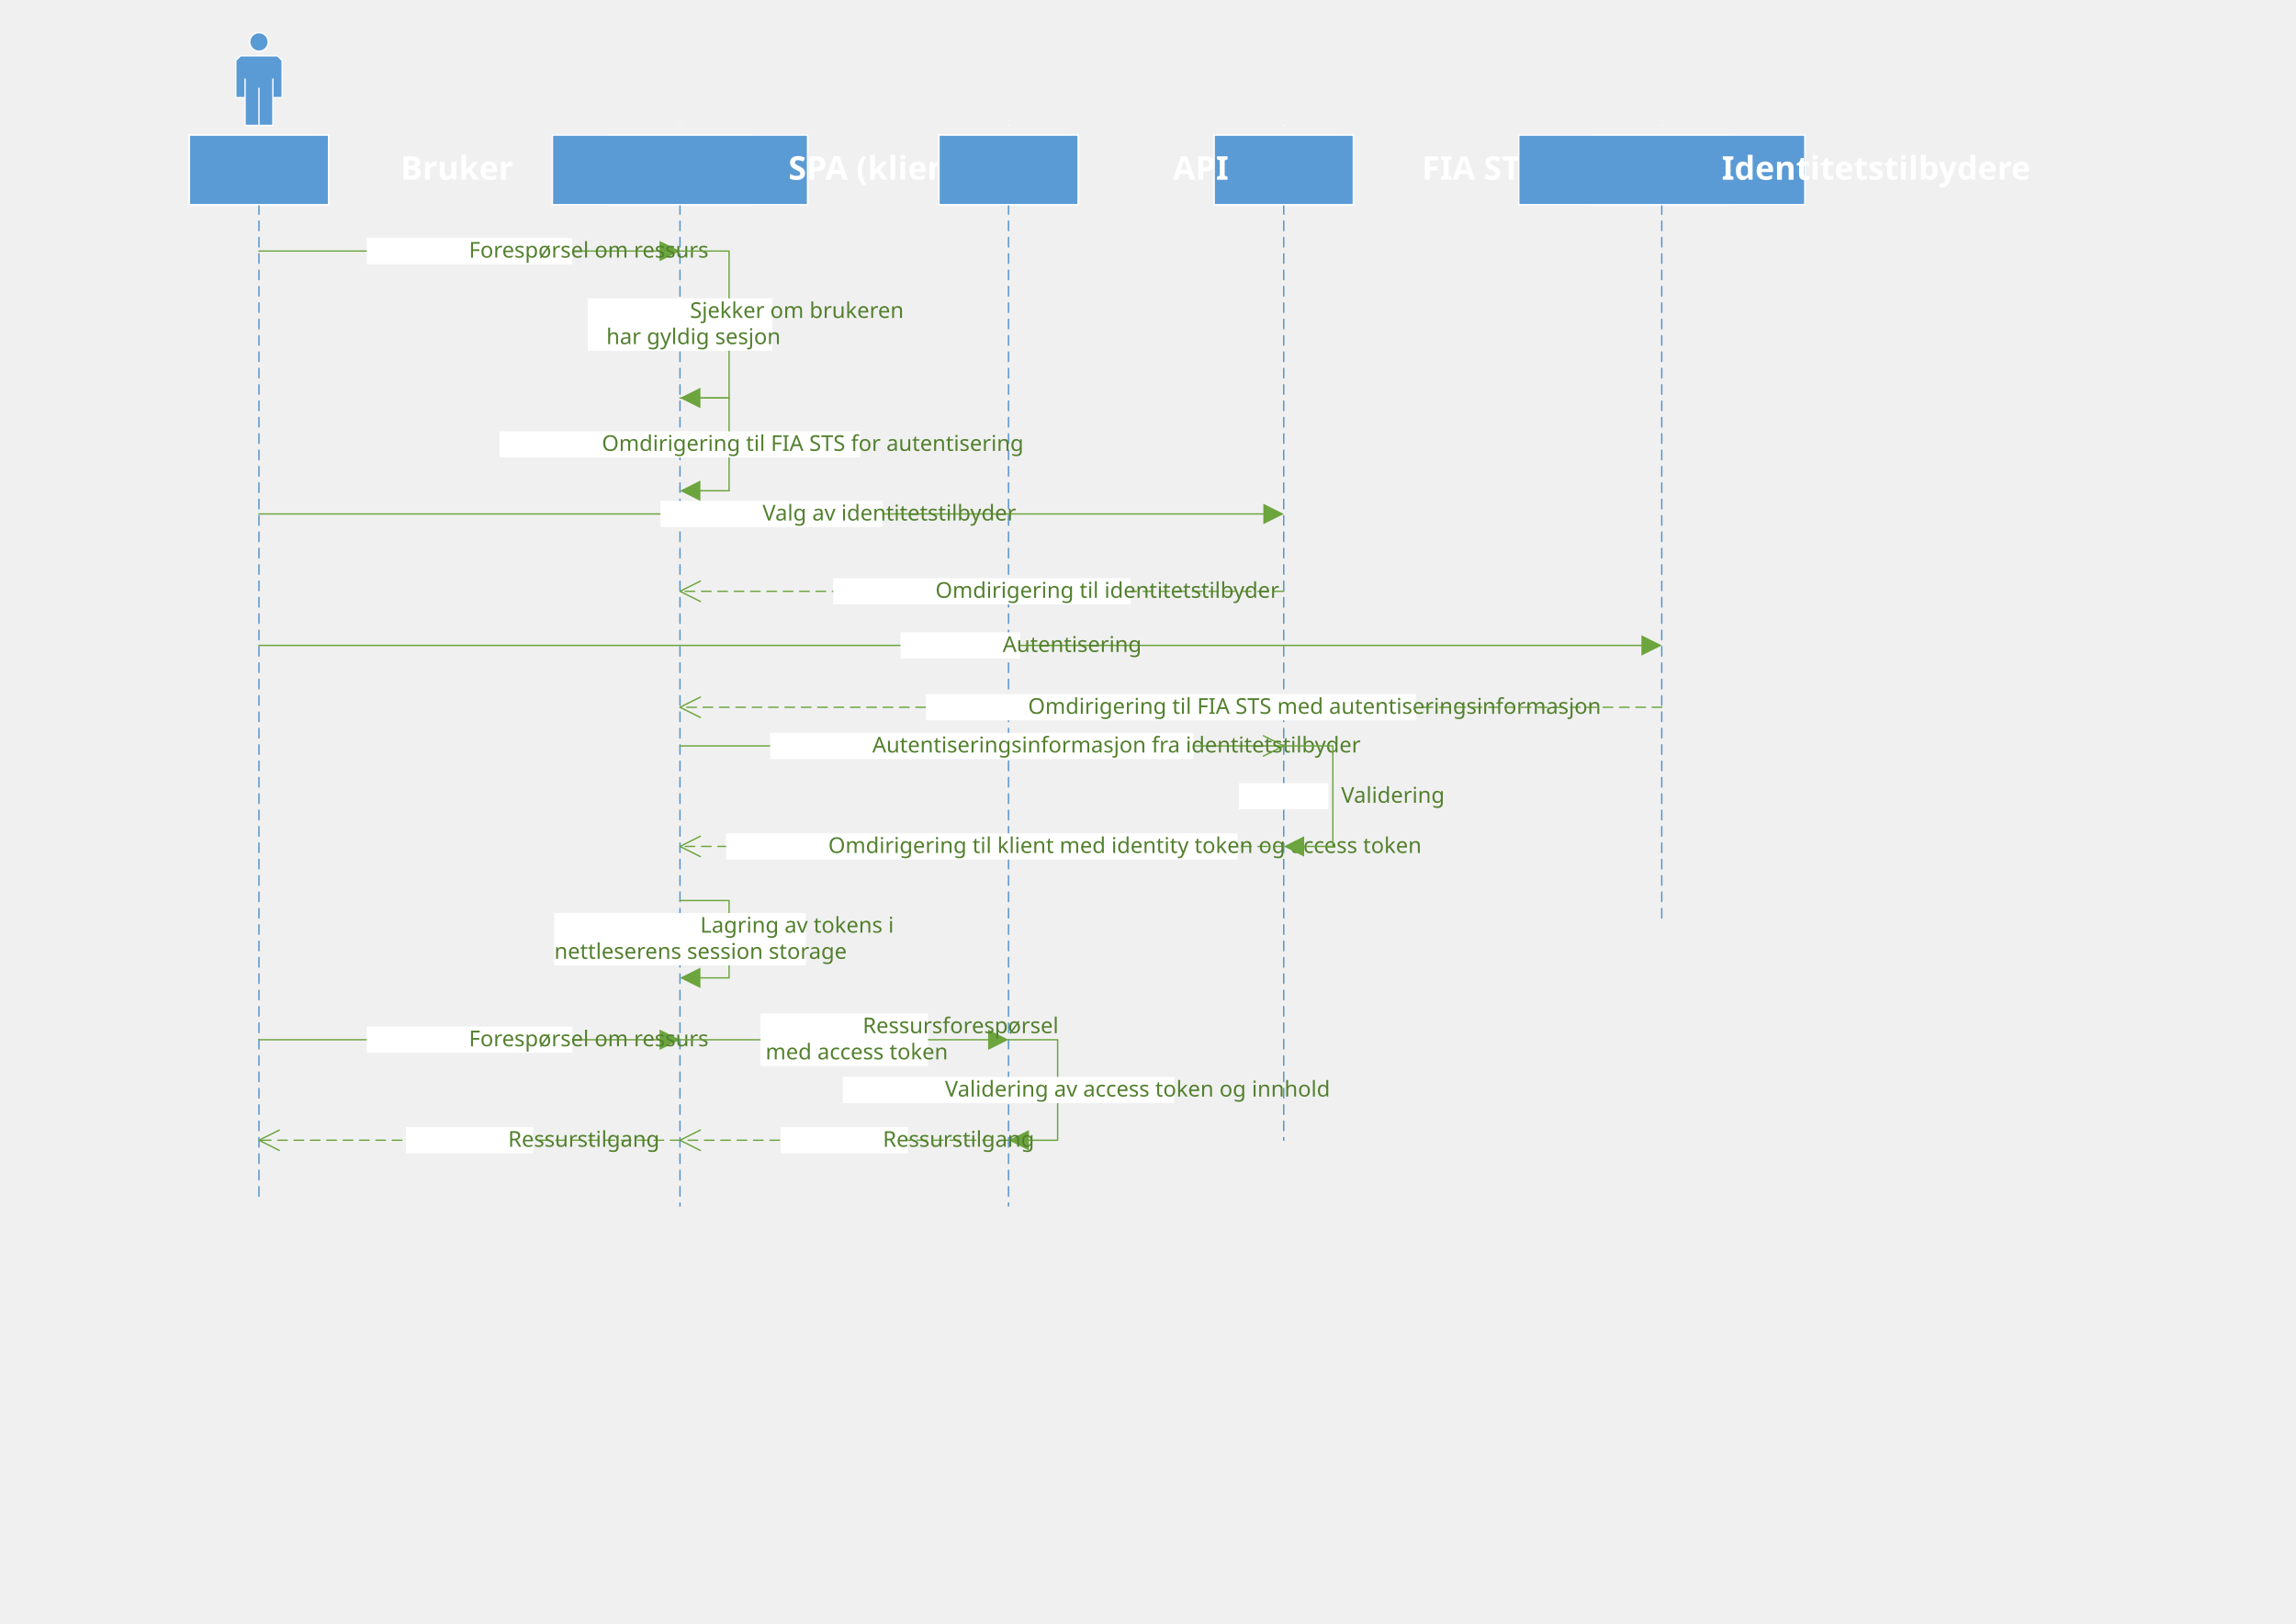
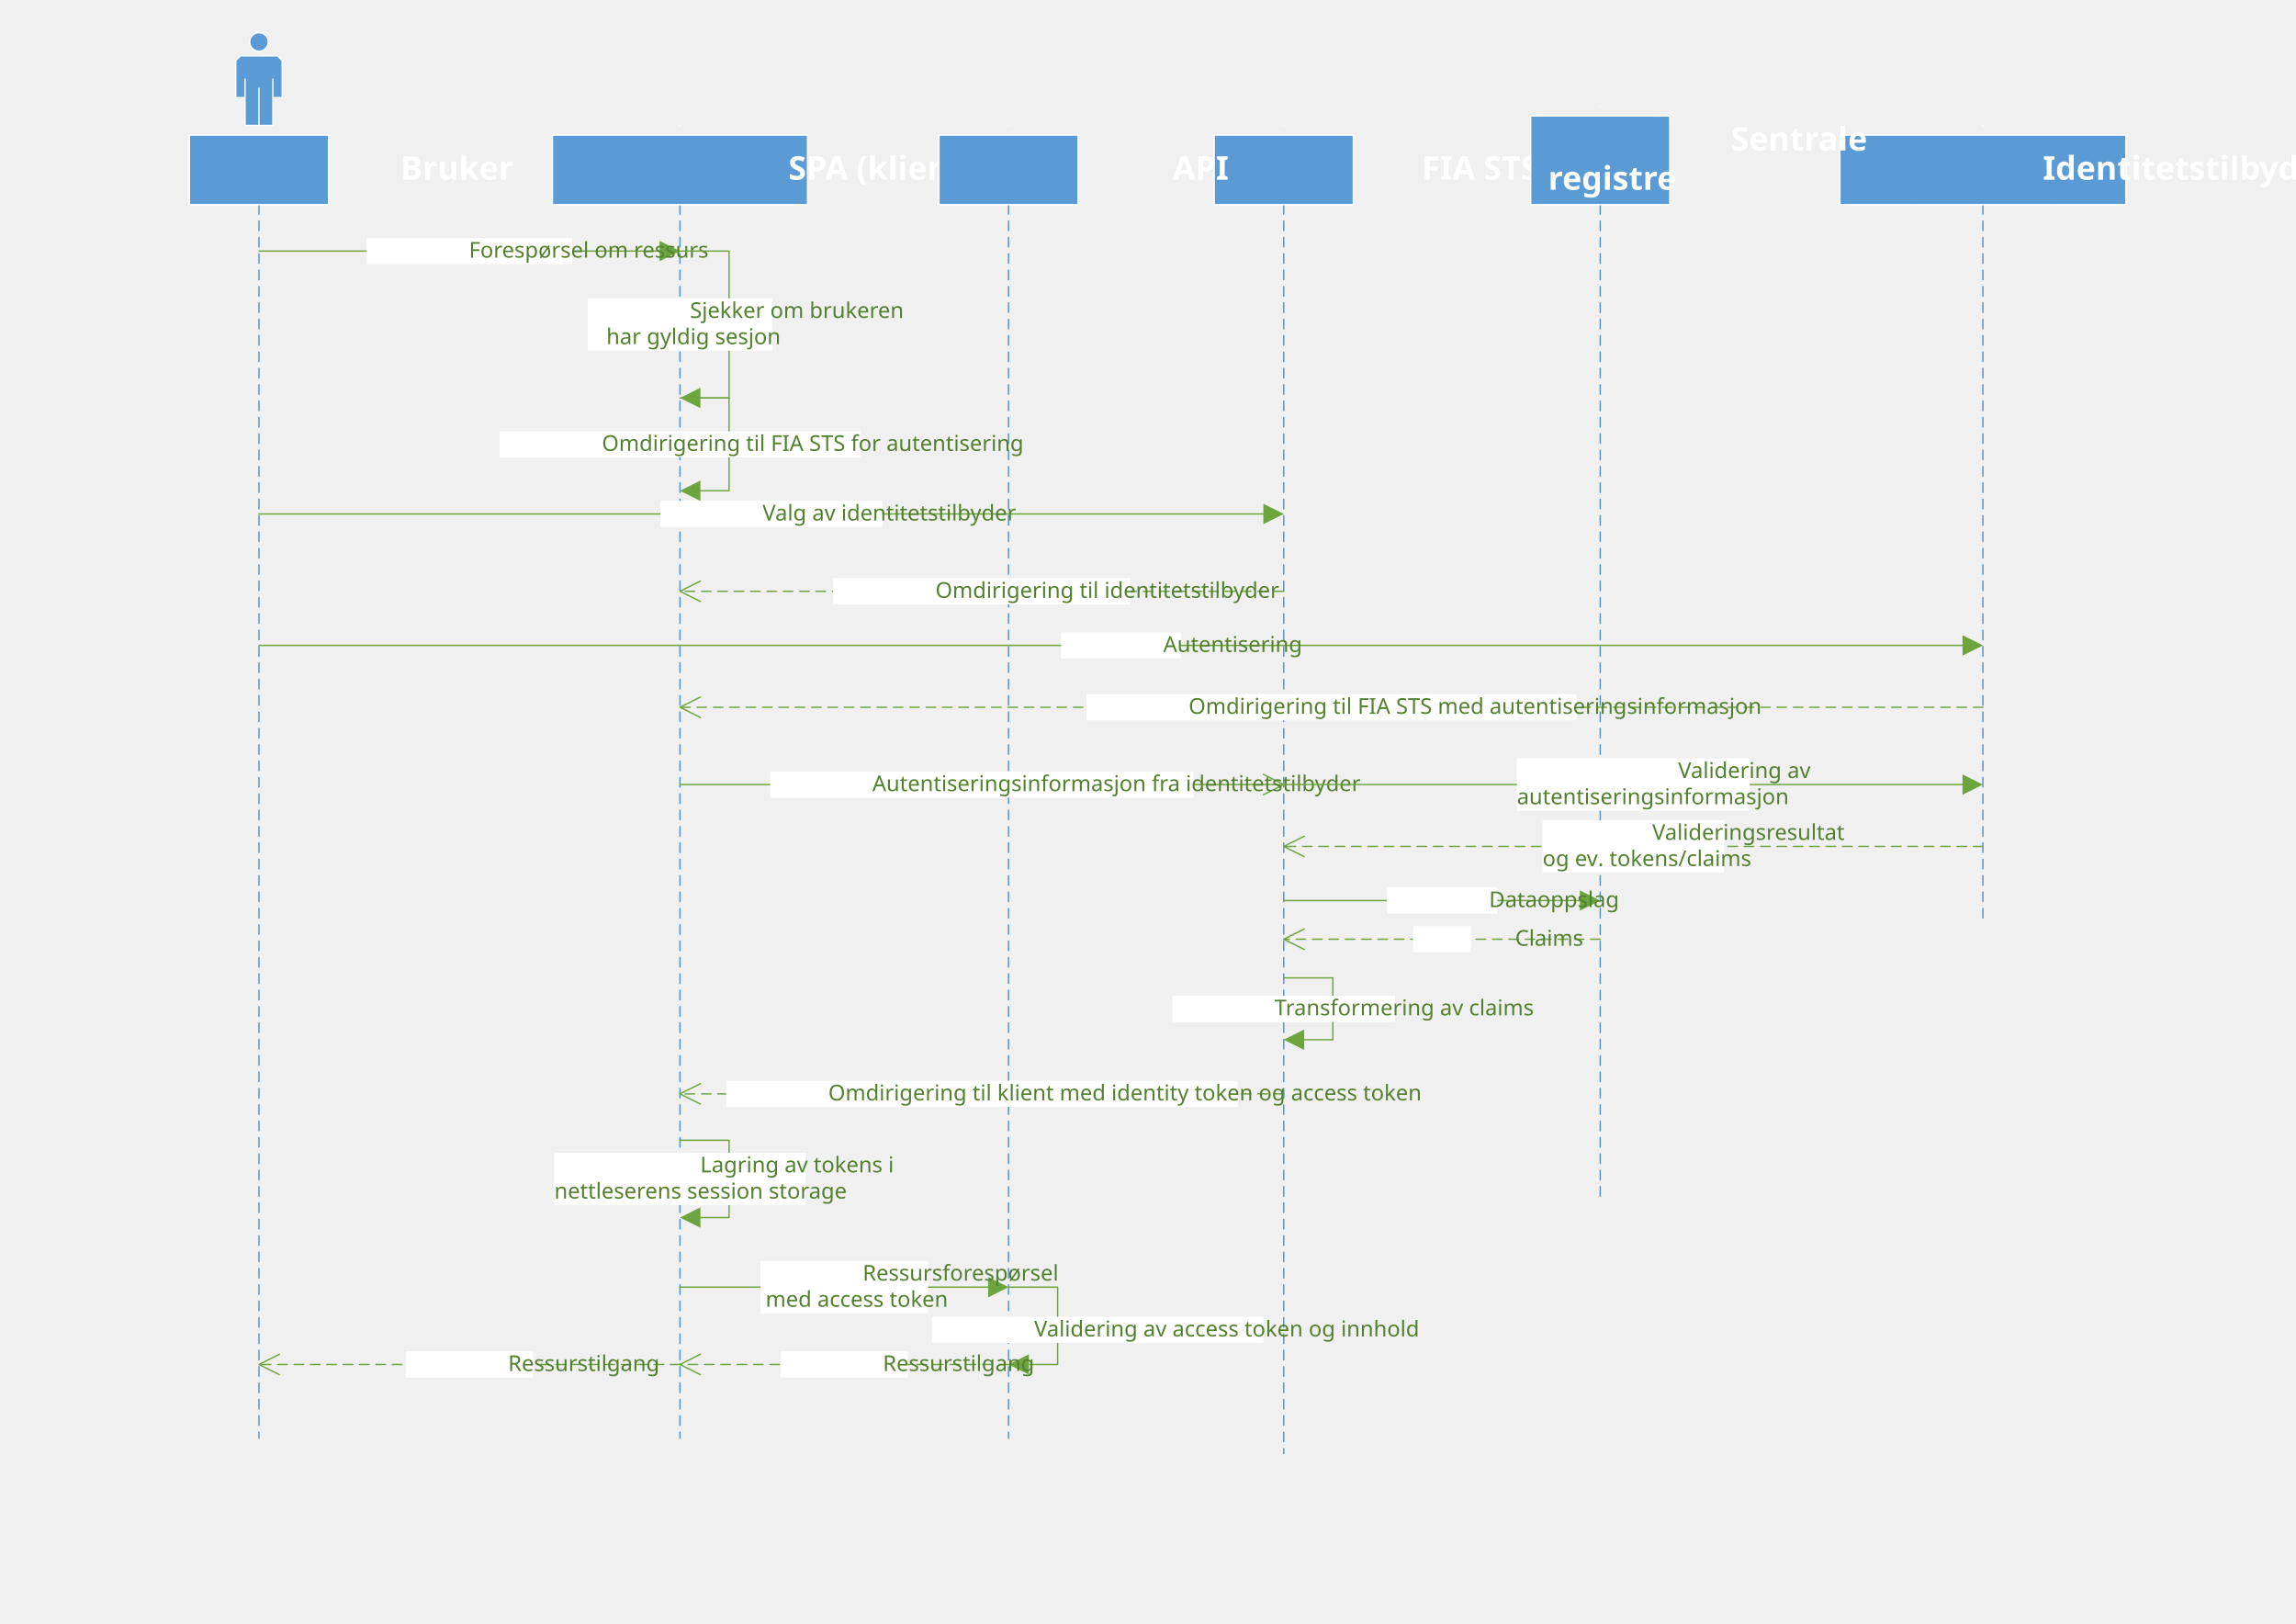
<svg xmlns="http://www.w3.org/2000/svg" xmlns:ns1="http://schemas.microsoft.com/visio/2003/SVGExtensions/" xmlns:xlink="http://www.w3.org/1999/xlink" width="11.693in" height="8.268in" viewBox="0 0 841.89 595.276" xml:space="preserve" color-interpolation-filters="sRGB" class="st11">
  <ns1:documentProperties ns1:langID="1033" ns1:metric="true" ns1:viewMarkup="false">
    <ns1:userDefs>
      <ns1:ud ns1:nameU="msvNoAutoConnect" ns1:prompt="" ns1:val="VT0(1):26" />
    </ns1:userDefs>
  </ns1:documentProperties>
  <style type="text/css">
	
		.st1 {fill:#5b9bd5;stroke:#ffffff;stroke-linecap:round;stroke-linejoin:round;stroke-width:0.5}
		.st2 {stroke:#5592c9;stroke-dasharray:3.5,2.5;stroke-linecap:round;stroke-linejoin:round;stroke-width:0.5}
		.st3 {fill:#ffffff;font-family:Calibri;font-size:1em;font-weight:bold}
		.st4 {marker-end:url(#mrkr4-58);stroke:#6ca43d;stroke-linecap:round;stroke-linejoin:round;stroke-width:0.5}
		.st5 {fill:#6ca43d;fill-opacity:1;stroke:#6ca43d;stroke-opacity:1;stroke-width:0.134}
		.st6 {fill:#ffffff;stroke:none;stroke-linecap:butt;stroke-width:7.2}
		.st7 {fill:#53802e;font-family:Calibri;font-size:0.667em}
		.st8 {font-size:1em}
		.st9 {marker-end:url(#mrkr3-94);stroke:#6ca43d;stroke-dasharray:3.5,2.5;stroke-linecap:round;stroke-linejoin:round;stroke-width:0.5}
		.st10 {marker-end:url(#mrkr3-94);stroke:#6ca43d;stroke-linecap:round;stroke-linejoin:round;stroke-width:0.5}
		.st11 {fill:none;fill-rule:evenodd;font-size:12px;overflow:visible;stroke-linecap:square;stroke-miterlimit:3}
	
	</style>
  <defs id="Markers">
    <g id="lend4">
      <path d="M 2 1 L 0 0 L 2 -1 L 2 1 " style="stroke:none" />
    </g>
    <marker id="mrkr4-58" class="st5" ns1:arrowType="4" ns1:arrowSize="3" ns1:setback="14.96" refX="-14.96" orient="auto" markerUnits="strokeWidth" overflow="visible">
      <use xlink:href="#lend4" transform="scale(-7.48,-7.48) " />
    </marker>
    <g id="lend3">
      <path d="M 2 1 L 0 0 L 2 -1 " style="stroke-linecap:round;stroke-linejoin:round;fill:none" />
    </g>
    <marker id="mrkr3-94" class="st5" ns1:arrowType="3" ns1:arrowSize="3" orient="auto" markerUnits="strokeWidth" overflow="visible">
      <use xlink:href="#lend3" transform="scale(-7.48,-7.48) " />
    </marker>
  </defs>
  <g ns1:mID="0" ns1:index="1" ns1:groupContext="foregroundPage">
    <ns1:userDefs>
      <ns1:ud ns1:nameU="msvThemeOrder" ns1:val="VT0(0):26" />
    </ns1:userDefs>
    <ns1:pageProperties ns1:drawingScale="0.0393701" ns1:pageScale="0.0393701" ns1:drawingUnits="24" ns1:shadowOffsetX="8.50394" ns1:shadowOffsetY="-8.50394" />
    <ns1:layer ns1:name="Connector" ns1:index="0" />
    <g id="group59-1" transform="translate(69.4488,-520.243)" ns1:mID="59" ns1:groupContext="group">
      <ns1:userDefs>
        <ns1:ud ns1:nameU="visVersion" ns1:prompt="" ns1:val="VT0(15):26" />
        <ns1:ud ns1:nameU="ShowActor" ns1:prompt="" ns1:val="VT0(1):5" />
        <ns1:ud ns1:nameU="ShowDestruction" ns1:prompt="" ns1:val="VT0(0):5" />
      </ns1:userDefs>
      <g id="shape60-2" ns1:mID="60" ns1:groupContext="shape">
        <rect x="0" y="569.764" width="51.024" height="25.512" class="st1" />
      </g>
      <g id="shape61-4" ns1:mID="61" ns1:groupContext="shape" transform="translate(17.0079,-29.0551)">
        <path d="M3.4 595.28 L3.4 578.27 L3.4 585.07 L0 585.07 L0 571.46 L1.7 569.76 L15.31 569.76 L17.01 571.46 L17.01 585.07         L13.61 585.07 L13.61 578.27 L13.61 595.28 L8.5 595.28 L8.5 581.67 L8.5 595.28 L3.4 595.28 ZM11.91 564.66         A3.402 3.402 -180 1 0 5.1 564.66 A3.402 3.402 -180 1 0 11.91 564.66 Z" class="st1" />
      </g>
-       <g id="shape62-6" ns1:mID="62" ns1:groupContext="shape" transform="translate(17.0079,381.584)">
+       <g id="shape62-6" ns1:mID="62" ns1:groupContext="shape" transform="translate(17.0079,469.827)">
				</g>
      <g id="shape63-8" ns1:mID="63" ns1:groupContext="shape" transform="translate(620.787,595.276) rotate(90)">
-         <path d="M0 595.28 L363.97 595.28" class="st2" />
+         <path d="M0 595.28 L452.21 595.28" class="st2" />
      </g>
      <g id="shape59-11" ns1:mID="59" ns1:groupContext="groupContent">
        <ns1:textBlock ns1:margins="rect(4,4,4,4)" ns1:tabSpace="42.5197" />
        <ns1:textRect cx="25.512" cy="582.52" width="51.03" height="25.512" />
        <rect x="0" y="569.764" width="51.024" height="25.512" class="st1" />
        <text x="8.76" y="586.12" class="st3" ns1:langID="1044">
          <ns1:paragraph ns1:horizAlign="1" />
          <ns1:tabList />Bruker</text>
      </g>
    </g>
    <g id="group64-14" transform="translate(202.565,-520.243)" ns1:mID="64" ns1:groupContext="group">
      <ns1:userDefs>
        <ns1:ud ns1:nameU="visVersion" ns1:prompt="" ns1:val="VT0(15):26" />
        <ns1:ud ns1:nameU="ShowActor" ns1:prompt="" ns1:val="VT0(0):5" />
        <ns1:ud ns1:nameU="ShowDestruction" ns1:prompt="" ns1:val="VT0(0):5" />
      </ns1:userDefs>
-       <g id="shape65-15" ns1:mID="65" ns1:groupContext="shape" transform="translate(21.2598,1.13687E-013)">
+       <g id="shape65-15" ns1:mID="65" ns1:groupContext="shape" transform="translate(21.2598,0)">
        <rect x="0" y="569.764" width="51.024" height="25.512" class="st1" />
      </g>
      <g id="shape66-17" ns1:mID="66" ns1:groupContext="shape" transform="translate(38.2677,-29.0551)">
        <path d="M8.5 595.28 a0 0 0 1 1 0 0 a0 0 0 1 1 0 0 Z" class="st1" />
      </g>
-       <g id="shape67-19" ns1:mID="67" ns1:groupContext="shape" transform="translate(31.1811,384.702)">
+       <g id="shape67-19" ns1:mID="67" ns1:groupContext="shape" transform="translate(31.1811,469.827)">
				</g>
      <g id="shape68-21" ns1:mID="68" ns1:groupContext="shape" transform="translate(642.047,595.276) rotate(90)">
-         <path d="M0 595.28 L367.09 595.28" class="st2" />
+         <path d="M0 595.28 L452.21 595.28" class="st2" />
      </g>
      <g id="shape64-24" ns1:mID="64" ns1:groupContext="groupContent">
        <ns1:textBlock ns1:margins="rect(4,4,4,4)" ns1:tabSpace="42.5197" />
        <ns1:textRect cx="46.772" cy="582.52" width="93.55" height="25.512" />
        <rect x="0" y="569.764" width="93.543" height="25.512" class="st1" />
        <text x="17.86" y="586.12" class="st3" ns1:langID="1044">
          <ns1:paragraph ns1:horizAlign="1" />
          <ns1:tabList />SPA (klient)</text>
      </g>
    </g>
    <g id="group69-27" transform="translate(445.211,-520.243)" ns1:mID="69" ns1:groupContext="group">
      <ns1:userDefs>
        <ns1:ud ns1:nameU="visVersion" ns1:prompt="" ns1:val="VT0(15):26" />
        <ns1:ud ns1:nameU="ShowActor" ns1:prompt="" ns1:val="VT0(0):5" />
        <ns1:ud ns1:nameU="ShowDestruction" ns1:prompt="" ns1:val="VT0(0):5" />
      </ns1:userDefs>
      <g id="shape70-28" ns1:mID="70" ns1:groupContext="shape">
        <rect x="0" y="569.764" width="51.024" height="25.512" class="st1" />
      </g>
      <g id="shape71-30" ns1:mID="71" ns1:groupContext="shape" transform="translate(17.0079,-29.0551)">
        <path d="M8.5 595.28 a0 0 0 1 1 0 0 a0 0 0 1 1 0 0 Z" class="st1" />
      </g>
-       <g id="shape72-32" ns1:mID="72" ns1:groupContext="shape" transform="translate(17.0079,360.607)">
+       <g id="shape72-32" ns1:mID="72" ns1:groupContext="shape" transform="translate(17.0079,475.496)">
				</g>
      <g id="shape73-34" ns1:mID="73" ns1:groupContext="shape" transform="translate(620.787,595.276) rotate(90)">
-         <path d="M0 595.28 L342.99 595.28" class="st2" />
+         <path d="M0 595.28 L457.88 595.28" class="st2" />
      </g>
      <g id="shape69-37" ns1:mID="69" ns1:groupContext="groupContent">
        <ns1:textBlock ns1:margins="rect(4,4,4,4)" ns1:tabSpace="42.5197" />
        <ns1:textRect cx="25.512" cy="582.52" width="51.03" height="25.512" />
        <rect x="0" y="569.764" width="51.024" height="25.512" class="st1" />
        <text x="7.52" y="586.12" class="st3" ns1:langID="1044">
          <ns1:paragraph ns1:horizAlign="1" />
          <ns1:tabList />FIA STS</text>
      </g>
    </g>
-     <g id="group74-40" transform="translate(556.896,-520.243)" ns1:mID="74" ns1:groupContext="group">
+     <g id="group74-40" transform="translate(674.646,-520.243)" ns1:mID="74" ns1:groupContext="group">
      <ns1:userDefs>
        <ns1:ud ns1:nameU="visVersion" ns1:prompt="" ns1:val="VT0(15):26" />
        <ns1:ud ns1:nameU="ShowActor" ns1:prompt="" ns1:val="VT0(0):5" />
        <ns1:ud ns1:nameU="ShowDestruction" ns1:prompt="" ns1:val="VT0(0):5" />
      </ns1:userDefs>
-       <g id="shape75-41" ns1:mID="75" ns1:groupContext="shape" transform="translate(26.9291,1.13687E-013)">
+       <g id="shape75-41" ns1:mID="75" ns1:groupContext="shape" transform="translate(26.9291,0)">
        <rect x="0" y="569.764" width="51.024" height="25.512" class="st1" />
      </g>
      <g id="shape76-43" ns1:mID="76" ns1:groupContext="shape" transform="translate(43.937,-29.0551)">
        <path d="M8.5 595.28 a0 0 0 1 1 0 0 a0 0 0 1 1 0 0 Z" class="st1" />
      </g>
      <g id="shape77-45" ns1:mID="77" ns1:groupContext="shape" transform="translate(34.9606,280.103)">
				</g>
      <g id="shape78-47" ns1:mID="78" ns1:groupContext="shape" transform="translate(647.717,595.276) rotate(90)">
        <path d="M0 595.28 L262.49 595.28" class="st2" />
      </g>
      <g id="shape74-50" ns1:mID="74" ns1:groupContext="groupContent">
        <ns1:textBlock ns1:margins="rect(4,4,4,4)" ns1:tabSpace="42.5197" />
        <ns1:textRect cx="52.441" cy="582.52" width="104.89" height="25.512" />
        <rect x="0" y="569.764" width="104.882" height="25.512" class="st1" />
        <text x="5.77" y="586.12" class="st3" ns1:langID="1044">
          <ns1:paragraph ns1:horizAlign="1" />
          <ns1:tabList />Identitetstilbydere</text>
      </g>
    </g>
    <g id="shape79-53" ns1:mID="79" ns1:groupContext="shape" ns1:layerMember="0" transform="translate(94.9606,-496.148)">
      <ns1:userDefs>
        <ns1:ud ns1:nameU="IsReturn" ns1:prompt="" ns1:val="VT0(0):5" />
        <ns1:ud ns1:nameU="IsAsync" ns1:prompt="" ns1:val="VT0(0):26" />
        <ns1:ud ns1:nameU="IsSelfMessage" ns1:prompt="" ns1:val="VT0(0):5" />
        <ns1:ud ns1:nameU="visVersion" ns1:prompt="" ns1:val="VT0(15):26" />
      </ns1:userDefs>
      <ns1:textBlock ns1:margins="rect(4,4,4,4)" ns1:tabSpace="42.5197" />
      <ns1:textRect cx="77.188" cy="588.189" width="85.16" height="17.604" />
      <path d="M0 588.19 L146.9 588.19" class="st4" />
      <rect ns1:rectContext="textBkgnd" x="39.519" y="583.389" width="75.34" height="9.6" class="st6" />
      <text x="39.52" y="590.59" class="st7" ns1:langID="1044">
        <ns1:paragraph ns1:horizAlign="1" />
        <ns1:tabList />Forespørsel om ressurs</text>
    </g>
    <g id="group80-61" transform="translate(344.298,-520.243)" ns1:mID="80" ns1:groupContext="group">
      <ns1:userDefs>
        <ns1:ud ns1:nameU="visVersion" ns1:prompt="" ns1:val="VT0(15):26" />
        <ns1:ud ns1:nameU="ShowActor" ns1:prompt="" ns1:val="VT0(0):5" />
        <ns1:ud ns1:nameU="ShowDestruction" ns1:prompt="" ns1:val="VT0(0):5" />
      </ns1:userDefs>
      <g id="shape81-62" ns1:mID="81" ns1:groupContext="shape">
        <rect x="0" y="569.764" width="51.024" height="25.512" class="st1" />
      </g>
      <g id="shape82-64" ns1:mID="82" ns1:groupContext="shape" transform="translate(17.0079,-29.0551)">
        <path d="M8.5 595.28 a0 0 0 1 1 0 0 a0 0 0 1 1 0 0 Z" class="st1" />
      </g>
-       <g id="shape83-66" ns1:mID="83" ns1:groupContext="shape" transform="translate(17.0079,384.702)">
+       <g id="shape83-66" ns1:mID="83" ns1:groupContext="shape" transform="translate(17.0079,469.827)">
				</g>
      <g id="shape84-68" ns1:mID="84" ns1:groupContext="shape" transform="translate(620.787,595.276) rotate(90)">
-         <path d="M0 595.28 L367.09 595.28" class="st2" />
+         <path d="M0 595.28 L452.21 595.28" class="st2" />
      </g>
      <g id="shape80-71" ns1:mID="80" ns1:groupContext="groupContent">
        <ns1:textBlock ns1:margins="rect(4,4,4,4)" ns1:tabSpace="42.5197" />
        <ns1:textRect cx="25.512" cy="582.52" width="51.03" height="25.512" />
        <rect x="0" y="569.764" width="51.024" height="25.512" class="st1" />
        <text x="17.08" y="586.12" class="st3" ns1:langID="1044">
          <ns1:paragraph ns1:horizAlign="1" />
          <ns1:tabList />API</text>
      </g>
    </g>
    <g id="shape85-74" ns1:mID="85" ns1:groupContext="shape" ns1:layerMember="0" transform="translate(242.25,-503.235)">
      <ns1:userDefs>
        <ns1:ud ns1:nameU="IsReturn" ns1:prompt="" ns1:val="VT0(0):5" />
        <ns1:ud ns1:nameU="IsAsync" ns1:prompt="" ns1:val="VT0(0):26" />
        <ns1:ud ns1:nameU="IsSelfMessage" ns1:prompt="" ns1:val="VT0(1):5" />
        <ns1:ud ns1:nameU="visVersion" ns1:prompt="" ns1:val="VT0(15):26" />
      </ns1:userDefs>
      <ns1:textBlock ns1:margins="rect(4,4,4,4)" ns1:tabSpace="42.5197" />
      <ns1:textRect cx="7.087" cy="622.205" width="77.44" height="27.203" />
      <path d="M7.09 595.28 L25.09 595.28 L25.09 649.13 L14.57 649.13" class="st4" />
      <rect ns1:rectContext="textBkgnd" x="-26.726" y="612.605" width="67.625" height="19.2" class="st6" />
      <text x="-26.73" y="619.8" class="st7" ns1:langID="1044">
        <ns1:paragraph ns1:horizAlign="1" />
        <ns1:tabList />Sjekker om brukeren<ns1:newlineChar />
        <tspan x="-19.93" dy="1.2em" class="st8">har gyldig sesjon</tspan>
      </text>
    </g>
    <g id="shape87-82" ns1:mID="87" ns1:groupContext="shape" ns1:layerMember="0" transform="translate(94.9606,-399.771)">
      <ns1:userDefs>
        <ns1:ud ns1:nameU="IsReturn" ns1:prompt="" ns1:val="VT0(0):5" />
        <ns1:ud ns1:nameU="IsAsync" ns1:prompt="" ns1:val="VT0(0):26" />
        <ns1:ud ns1:nameU="IsSelfMessage" ns1:prompt="" ns1:val="VT0(0):5" />
        <ns1:ud ns1:nameU="visVersion" ns1:prompt="" ns1:val="VT0(15):26" />
      </ns1:userDefs>
      <ns1:textBlock ns1:margins="rect(4,4,4,4)" ns1:tabSpace="42.5197" />
      <ns1:textRect cx="187.881" cy="588.189" width="91.21" height="17.604" />
      <path d="M0 588.19 L368.28 588.19" class="st4" />
      <rect ns1:rectContext="textBkgnd" x="147.187" y="583.389" width="81.389" height="9.6" class="st6" />
      <text x="147.19" y="590.59" class="st7" ns1:langID="1044">
        <ns1:paragraph ns1:horizAlign="1" />
        <ns1:tabList />Valg av identitetstilbyder</text>
    </g>
    <g id="shape88-89" ns1:mID="88" ns1:groupContext="shape" ns1:layerMember="0" transform="translate(470.723,-371.424)">
      <ns1:userDefs>
        <ns1:ud ns1:nameU="IsReturn" ns1:prompt="" ns1:val="VT0(1):5" />
        <ns1:ud ns1:nameU="IsAsync" ns1:prompt="" ns1:val="VT0(0):26" />
        <ns1:ud ns1:nameU="IsSelfMessage" ns1:prompt="" ns1:val="VT0(0):5" />
        <ns1:ud ns1:nameU="visVersion" ns1:prompt="" ns1:val="VT0(15):26" />
      </ns1:userDefs>
      <ns1:textBlock ns1:margins="rect(4,4,4,4)" ns1:tabSpace="42.5197" />
      <ns1:textRect cx="-110.693" cy="588.189" width="118.83" height="17.604" />
      <path d="M0 588.19 L-221.39 588.19" class="st9" />
      <rect ns1:rectContext="textBkgnd" x="-165.199" y="583.389" width="109.013" height="9.6" class="st6" />
      <text x="-165.2" y="590.59" class="st7" ns1:langID="1044">
        <ns1:paragraph ns1:horizAlign="1" />
        <ns1:tabList />Omdirigering til identitetstilbyder</text>
    </g>
    <g id="shape89-97" ns1:mID="89" ns1:groupContext="shape" ns1:layerMember="0" transform="translate(94.9606,-351.582)">
      <ns1:userDefs>
        <ns1:ud ns1:nameU="IsReturn" ns1:prompt="" ns1:val="VT0(0):5" />
        <ns1:ud ns1:nameU="IsAsync" ns1:prompt="" ns1:val="VT0(0):26" />
        <ns1:ud ns1:nameU="IsSelfMessage" ns1:prompt="" ns1:val="VT0(0):5" />
        <ns1:ud ns1:nameU="visVersion" ns1:prompt="" ns1:val="VT0(15):26" />
      </ns1:userDefs>
      <ns1:textBlock ns1:margins="rect(4,4,4,4)" ns1:tabSpace="42.5197" />
-       <ns1:textRect cx="257.188" cy="588.189" width="53.73" height="17.604" />
-       <path d="M0 588.19 L506.9 588.19" class="st4" />
-       <rect ns1:rectContext="textBkgnd" x="235.232" y="583.389" width="43.913" height="9.6" class="st6" />
-       <text x="235.23" y="590.59" class="st7" ns1:langID="1044">
+       <ns1:textRect cx="316.063" cy="588.189" width="53.73" height="17.604" />
+       <path d="M0 588.19 L624.65 588.19" class="st4" />
+       <rect ns1:rectContext="textBkgnd" x="294.107" y="583.389" width="43.913" height="9.6" class="st6" />
+       <text x="294.11" y="590.59" class="st7" ns1:langID="1044">
        <ns1:paragraph ns1:horizAlign="1" />
        <ns1:tabList />Autentisering</text>
    </g>
-     <g id="shape90-104" ns1:mID="90" ns1:groupContext="shape" ns1:layerMember="0" transform="translate(609.337,-328.904)">
-       <ns1:userDefs>
-         <ns1:ud ns1:nameU="IsReturn" ns1:prompt="" ns1:val="VT0(1):5" />
-         <ns1:ud ns1:nameU="IsAsync" ns1:prompt="" ns1:val="VT0(0):26" />
-         <ns1:ud ns1:nameU="IsSelfMessage" ns1:prompt="" ns1:val="VT0(0):5" />
-         <ns1:ud ns1:nameU="visVersion" ns1:prompt="" ns1:val="VT0(15):26" />
-       </ns1:userDefs>
-       <ns1:textBlock ns1:margins="rect(4,4,4,4)" ns1:tabSpace="42.5197" />
-       <ns1:textRect cx="-180" cy="588.189" width="189.47" height="17.604" />
-       <path d="M0 588.19 L-360 588.19" class="st9" />
-       <rect ns1:rectContext="textBkgnd" x="-269.825" y="583.389" width="179.65" height="9.6" class="st6" />
-       <text x="-269.82" y="590.59" class="st7" ns1:langID="1044">
+     <g id="shape90-104" ns1:mID="90" ns1:groupContext="shape" ns1:layerMember="0" transform="translate(727.087,-328.904)">
+       <ns1:userDefs>
+         <ns1:ud ns1:nameU="IsReturn" ns1:prompt="" ns1:val="VT0(1):5" />
+         <ns1:ud ns1:nameU="IsAsync" ns1:prompt="" ns1:val="VT0(0):26" />
+         <ns1:ud ns1:nameU="IsSelfMessage" ns1:prompt="" ns1:val="VT0(0):5" />
+         <ns1:ud ns1:nameU="visVersion" ns1:prompt="" ns1:val="VT0(15):26" />
+       </ns1:userDefs>
+       <ns1:textBlock ns1:margins="rect(4,4,4,4)" ns1:tabSpace="42.5197" />
+       <ns1:textRect cx="-238.875" cy="588.189" width="189.47" height="17.604" />
+       <path d="M0 588.19 L-477.75 588.19" class="st9" />
+       <rect ns1:rectContext="textBkgnd" x="-328.7" y="583.389" width="179.65" height="9.6" class="st6" />
+       <text x="-328.7" y="590.59" class="st7" ns1:langID="1044">
        <ns1:paragraph ns1:horizAlign="1" />
        <ns1:tabList />Omdirigering til FIA STS med autentiseringsinformasjon</text>
    </g>
-     <g id="shape91-111" ns1:mID="91" ns1:groupContext="shape" ns1:layerMember="0" transform="translate(249.337,-314.731)">
+     <g id="shape91-111" ns1:mID="91" ns1:groupContext="shape" ns1:layerMember="0" transform="translate(249.337,-300.558)">
      <ns1:userDefs>
        <ns1:ud ns1:nameU="IsReturn" ns1:prompt="" ns1:val="VT0(0):5" />
        <ns1:ud ns1:nameU="IsAsync" ns1:prompt="" ns1:val="VT0(1):26" />
        <ns1:ud ns1:nameU="IsSelfMessage" ns1:prompt="" ns1:val="VT0(0):5" />
        <ns1:ud ns1:nameU="visVersion" ns1:prompt="" ns1:val="VT0(15):26" />
      </ns1:userDefs>
      <ns1:textBlock ns1:margins="rect(4,4,4,4)" ns1:tabSpace="42.5197" />
      <ns1:textRect cx="110.693" cy="588.189" width="165.07" height="17.604" />
      <path d="M0 588.19 L221.39 588.19" class="st10" />
      <rect ns1:rectContext="textBkgnd" x="33.067" y="583.389" width="155.252" height="9.6" class="st6" />
      <text x="33.07" y="590.59" class="st7" ns1:langID="1044">
        <ns1:paragraph ns1:horizAlign="1" />
        <ns1:tabList />Autentiseringsinformasjon fra identitetstilbyder</text>
    </g>
-     <g id="shape94-118" ns1:mID="94" ns1:groupContext="shape" ns1:layerMember="0" transform="translate(470.723,-277.881)">
+     <g id="shape94-118" ns1:mID="94" ns1:groupContext="shape" ns1:layerMember="0" transform="translate(470.723,-187.172)">
      <ns1:userDefs>
        <ns1:ud ns1:nameU="IsReturn" ns1:prompt="" ns1:val="VT0(1):5" />
        <ns1:ud ns1:nameU="IsAsync" ns1:prompt="" ns1:val="VT0(0):26" />
        <ns1:ud ns1:nameU="IsSelfMessage" ns1:prompt="" ns1:val="VT0(0):5" />
        <ns1:ud ns1:nameU="visVersion" ns1:prompt="" ns1:val="VT0(15):26" />
      </ns1:userDefs>
      <ns1:textBlock ns1:margins="rect(4,4,4,4)" ns1:tabSpace="42.5197" />
      <ns1:textRect cx="-110.693" cy="588.189" width="197.37" height="17.604" />
      <path d="M0 588.19 L-221.39 588.19" class="st9" />
      <rect ns1:rectContext="textBkgnd" x="-204.469" y="583.389" width="187.551" height="9.6" class="st6" />
      <text x="-204.47" y="590.59" class="st7" ns1:langID="1044">
        <ns1:paragraph ns1:horizAlign="1" />
        <ns1:tabList />Omdirigering til klient med identity token og access token</text>
    </g>
-     <g id="shape99-125" ns1:mID="99" ns1:groupContext="shape" ns1:layerMember="0" transform="translate(94.9606,-207.015)">
-       <ns1:userDefs>
-         <ns1:ud ns1:nameU="IsReturn" ns1:prompt="" ns1:val="VT0(0):5" />
-         <ns1:ud ns1:nameU="IsAsync" ns1:prompt="" ns1:val="VT0(0):26" />
-         <ns1:ud ns1:nameU="IsSelfMessage" ns1:prompt="" ns1:val="VT0(0):5" />
-         <ns1:ud ns1:nameU="visVersion" ns1:prompt="" ns1:val="VT0(15):26" />
-       </ns1:userDefs>
-       <ns1:textBlock ns1:margins="rect(4,4,4,4)" ns1:tabSpace="42.5197" />
-       <ns1:textRect cx="77.188" cy="588.189" width="85.16" height="17.604" />
-       <path d="M0 588.19 L146.9 588.19" class="st4" />
-       <rect ns1:rectContext="textBkgnd" x="39.519" y="583.389" width="75.34" height="9.6" class="st6" />
-       <text x="39.52" y="590.59" class="st7" ns1:langID="1044">
-         <ns1:paragraph ns1:horizAlign="1" />
-         <ns1:tabList />Forespørsel om ressurs</text>
-     </g>
-     <g id="shape100-132" ns1:mID="100" ns1:groupContext="shape" ns1:layerMember="0" transform="translate(249.337,-207.015)">
+     <g id="shape100-125" ns1:mID="100" ns1:groupContext="shape" ns1:layerMember="0" transform="translate(249.337,-116.306)">
      <ns1:userDefs>
        <ns1:ud ns1:nameU="IsReturn" ns1:prompt="" ns1:val="VT0(0):5" />
        <ns1:ud ns1:nameU="IsAsync" ns1:prompt="" ns1:val="VT0(0):26" />
        <ns1:ud ns1:nameU="IsSelfMessage" ns1:prompt="" ns1:val="VT0(0):5" />
        <ns1:ud ns1:nameU="visVersion" ns1:prompt="" ns1:val="VT0(15):26" />
      </ns1:userDefs>
      <ns1:textBlock ns1:margins="rect(4,4,4,4)" ns1:tabSpace="42.5197" />
      <ns1:textRect cx="60.236" cy="588.189" width="71.25" height="27.203" />
      <path d="M0 588.19 L112.99 588.19" class="st4" />
      <rect ns1:rectContext="textBkgnd" x="29.52" y="578.589" width="61.433" height="19.2" class="st6" />
      <text x="29.52" y="585.79" class="st7" ns1:langID="1044">
        <ns1:paragraph ns1:horizAlign="1" />
        <ns1:tabList />Ressursforespørsel<ns1:newlineChar />
        <tspan x="31.36" dy="1.2em" class="st8">med access token</tspan>
      </text>
    </g>
-     <g id="shape101-140" ns1:mID="101" ns1:groupContext="shape" ns1:layerMember="0" transform="translate(362.723,-214.101)">
+     <g id="shape101-133" ns1:mID="101" ns1:groupContext="shape" ns1:layerMember="0" transform="translate(362.723,-123.393)">
      <ns1:userDefs>
        <ns1:ud ns1:nameU="IsReturn" ns1:prompt="" ns1:val="VT0(0):5" />
        <ns1:ud ns1:nameU="IsAsync" ns1:prompt="" ns1:val="VT0(0):26" />
        <ns1:ud ns1:nameU="IsSelfMessage" ns1:prompt="" ns1:val="VT0(1):5" />
        <ns1:ud ns1:nameU="visVersion" ns1:prompt="" ns1:val="VT0(15):26" />
      </ns1:userDefs>
      <ns1:textBlock ns1:margins="rect(4,4,4,4)" ns1:tabSpace="42.5197" />
-       <ns1:textRect cx="7.087" cy="613.701" width="131.37" height="17.604" />
-       <path d="M7.09 595.28 L25.09 595.28 L25.09 632.13 L14.57 632.13" class="st4" />
-       <rect ns1:rectContext="textBkgnd" x="-53.688" y="608.901" width="121.549" height="9.6" class="st6" />
-       <text x="-53.69" y="616.1" class="st7" ns1:langID="1044">
+       <ns1:textRect cx="39.797" cy="610.952" width="131.37" height="17.604" />
+       <path d="M7.09 595.28 L25.09 595.28 L25.09 623.62 L14.57 623.62" class="st4" />
+       <rect ns1:rectContext="textBkgnd" x="-20.978" y="606.152" width="121.549" height="9.6" class="st6" />
+       <text x="-20.98" y="613.35" class="st7" ns1:langID="1044">
        <ns1:paragraph ns1:horizAlign="1" />
        <ns1:tabList />Validering av access token og innhold</text>
    </g>
-     <g id="shape102-147" ns1:mID="102" ns1:groupContext="shape" ns1:layerMember="0" transform="translate(369.809,-170.164)">
+     <g id="shape102-140" ns1:mID="102" ns1:groupContext="shape" ns1:layerMember="0" transform="translate(369.809,-87.9595)">
      <ns1:userDefs>
        <ns1:ud ns1:nameU="IsReturn" ns1:prompt="" ns1:val="VT0(1):5" />
        <ns1:ud ns1:nameU="IsAsync" ns1:prompt="" ns1:val="VT0(0):26" />
        <ns1:ud ns1:nameU="IsSelfMessage" ns1:prompt="" ns1:val="VT0(0):5" />
        <ns1:ud ns1:nameU="visVersion" ns1:prompt="" ns1:val="VT0(15):26" />
      </ns1:userDefs>
      <ns1:textBlock ns1:margins="rect(4,4,4,4)" ns1:tabSpace="42.5197" />
      <ns1:textRect cx="-60.236" cy="588.189" width="56.44" height="17.604" />
      <path d="M0 588.19 L-120.47 588.19" class="st9" />
      <rect ns1:rectContext="textBkgnd" x="-83.546" y="583.389" width="46.62" height="9.6" class="st6" />
      <text x="-83.55" y="590.59" class="st7" ns1:langID="1044">
        <ns1:paragraph ns1:horizAlign="1" />
        <ns1:tabList />Ressurstilgang</text>
    </g>
-     <g id="shape103-154" ns1:mID="103" ns1:groupContext="shape" ns1:layerMember="0" transform="translate(249.337,-184.337)">
-       <ns1:userDefs>
-         <ns1:ud ns1:nameU="IsReturn" ns1:prompt="" ns1:val="VT0(1):5" />
-         <ns1:ud ns1:nameU="IsAsync" ns1:prompt="" ns1:val="VT0(0):26" />
-         <ns1:ud ns1:nameU="IsSelfMessage" ns1:prompt="" ns1:val="VT0(0):5" />
-         <ns1:ud ns1:nameU="visVersion" ns1:prompt="" ns1:val="VT0(15):26" />
-       </ns1:userDefs>
-       <ns1:textBlock ns1:margins="rect(4,4,4,4)" ns1:tabSpace="42.5197" />
-       <ns1:textRect cx="-77.188" cy="602.362" width="56.44" height="17.604" />
-       <path d="M0 602.36 L-154.38 602.36" class="st9" />
-       <rect ns1:rectContext="textBkgnd" x="-100.498" y="597.562" width="46.62" height="9.6" class="st6" />
-       <text x="-100.5" y="604.76" class="st7" ns1:langID="1044">
+     <g id="shape103-147" ns1:mID="103" ns1:groupContext="shape" ns1:layerMember="0" transform="translate(249.337,-87.9595)">
+       <ns1:userDefs>
+         <ns1:ud ns1:nameU="IsReturn" ns1:prompt="" ns1:val="VT0(1):5" />
+         <ns1:ud ns1:nameU="IsAsync" ns1:prompt="" ns1:val="VT0(0):26" />
+         <ns1:ud ns1:nameU="IsSelfMessage" ns1:prompt="" ns1:val="VT0(0):5" />
+         <ns1:ud ns1:nameU="visVersion" ns1:prompt="" ns1:val="VT0(15):26" />
+       </ns1:userDefs>
+       <ns1:textBlock ns1:margins="rect(4,4,4,4)" ns1:tabSpace="42.5197" />
+       <ns1:textRect cx="-77.188" cy="588.189" width="56.44" height="17.604" />
+       <path d="M0 588.19 L-154.38 588.19" class="st9" />
+       <rect ns1:rectContext="textBkgnd" x="-100.498" y="583.389" width="46.62" height="9.6" class="st6" />
+       <text x="-100.5" y="590.59" class="st7" ns1:langID="1044">
        <ns1:paragraph ns1:horizAlign="1" />
        <ns1:tabList />Ressurstilgang</text>
    </g>
-     <g id="shape105-161" ns1:mID="105" ns1:groupContext="shape" ns1:layerMember="0" transform="translate(463.636,-321.818)">
-       <ns1:userDefs>
-         <ns1:ud ns1:nameU="IsReturn" ns1:prompt="" ns1:val="VT0(0):5" />
-         <ns1:ud ns1:nameU="IsAsync" ns1:prompt="" ns1:val="VT0(0):26" />
-         <ns1:ud ns1:nameU="IsSelfMessage" ns1:prompt="" ns1:val="VT0(1):5" />
-         <ns1:ud ns1:nameU="visVersion" ns1:prompt="" ns1:val="VT0(15):26" />
-       </ns1:userDefs>
-       <ns1:textBlock ns1:margins="rect(4,4,4,4)" ns1:tabSpace="42.5197" />
-       <ns1:textRect cx="7.087" cy="613.701" width="42.64" height="17.604" />
-       <path d="M7.09 595.28 L25.09 595.28 L25.09 632.13 L14.57 632.13" class="st4" />
-       <rect ns1:rectContext="textBkgnd" x="-9.323" y="608.901" width="32.82" height="9.6" class="st6" />
-       <text x="-9.32" y="616.1" class="st7" ns1:langID="1044">
-         <ns1:paragraph ns1:horizAlign="1" />
-         <ns1:tabList />Validering</text>
-     </g>
-     <g id="shape106-168" ns1:mID="106" ns1:groupContext="shape" ns1:layerMember="0" transform="translate(242.25,-265.125)">
+     <g id="shape106-154" ns1:mID="106" ns1:groupContext="shape" ns1:layerMember="0" transform="translate(242.25,-177.251)">
      <ns1:userDefs>
        <ns1:ud ns1:nameU="IsReturn" ns1:prompt="" ns1:val="VT0(0):5" />
        <ns1:ud ns1:nameU="IsAsync" ns1:prompt="" ns1:val="VT0(0):26" />
        <ns1:ud ns1:nameU="IsSelfMessage" ns1:prompt="" ns1:val="VT0(1):5" />
        <ns1:ud ns1:nameU="visVersion" ns1:prompt="" ns1:val="VT0(15):26" />
      </ns1:userDefs>
      <ns1:textBlock ns1:margins="rect(4,4,4,4)" ns1:tabSpace="42.5197" />
      <ns1:textRect cx="7.087" cy="609.449" width="102.02" height="27.203" />
      <path d="M7.09 595.28 L25.09 595.28 L25.09 623.62 L14.57 623.62" class="st4" />
      <rect ns1:rectContext="textBkgnd" x="-39.016" y="599.849" width="92.206" height="19.2" class="st6" />
      <text x="-22.97" y="607.05" class="st7" ns1:langID="1044">
        <ns1:paragraph ns1:horizAlign="1" />
        <ns1:tabList />Lagring av tokens i<ns1:newlineChar />
        <tspan x="-39.02" dy="1.2em" class="st8">nettleserens session storage</tspan>
      </text>
    </g>
-     <g id="shape107-176" ns1:mID="107" ns1:groupContext="shape" ns1:layerMember="0" transform="translate(242.25,-449.377)">
+     <g id="shape107-162" ns1:mID="107" ns1:groupContext="shape" ns1:layerMember="0" transform="translate(242.25,-449.377)">
      <ns1:userDefs>
        <ns1:ud ns1:nameU="IsReturn" ns1:prompt="" ns1:val="VT0(0):5" />
        <ns1:ud ns1:nameU="IsAsync" ns1:prompt="" ns1:val="VT0(0):26" />
        <ns1:ud ns1:nameU="IsSelfMessage" ns1:prompt="" ns1:val="VT0(1):5" />
        <ns1:ud ns1:nameU="visVersion" ns1:prompt="" ns1:val="VT0(15):26" />
      </ns1:userDefs>
      <ns1:textBlock ns1:margins="rect(4,4,4,4)" ns1:tabSpace="42.5197" />
      <ns1:textRect cx="7.087" cy="612.283" width="142.04" height="17.604" />
      <path d="M7.09 595.28 L25.09 595.28 L25.09 629.29 L14.57 629.29" class="st4" />
      <rect ns1:rectContext="textBkgnd" x="-59.024" y="607.484" width="132.221" height="9.6" class="st6" />
      <text x="-59.02" y="614.68" class="st7" ns1:langID="1044">
        <ns1:paragraph ns1:horizAlign="1" />
        <ns1:tabList />Omdirigering til FIA STS for autentisering</text>
    </g>
+     <g id="group113-169" transform="translate(561.26,-520.243)" ns1:mID="113" ns1:groupContext="group">
+       <ns1:userDefs>
+         <ns1:ud ns1:nameU="visVersion" ns1:prompt="" ns1:val="VT0(15):26" />
+         <ns1:ud ns1:nameU="ShowActor" ns1:prompt="" ns1:val="VT0(0):5" />
+         <ns1:ud ns1:nameU="ShowDestruction" ns1:prompt="" ns1:val="VT0(0):5" />
+       </ns1:userDefs>
+       <g id="shape114-170" ns1:mID="114" ns1:groupContext="shape" transform="translate(0,-3.50057)">
+         <rect x="0" y="569.764" width="51.024" height="25.512" class="st1" />
+       </g>
+       <g id="shape115-172" ns1:mID="115" ns1:groupContext="shape" transform="translate(17.0079,-36.0563)">
+         <path d="M8.5 595.28 a0 0 0 1 1 0 0 a0 0 0 1 1 0 0 Z" class="st1" />
+       </g>
+       <g id="shape116-174" ns1:mID="116" ns1:groupContext="shape" transform="translate(17.0079,384.453)">
+ 				</g>
+       <g id="shape117-176" ns1:mID="117" ns1:groupContext="shape" transform="translate(620.787,595.276) rotate(90)">
+         <path d="M0 595.28 L364.34 595.28" class="st2" />
+       </g>
+       <g id="shape113-179" ns1:mID="113" ns1:groupContext="groupContent">
+         <ns1:textBlock ns1:margins="rect(4,4,4,4)" ns1:tabSpace="42.5197" />
+         <ns1:textRect cx="25.512" cy="579.019" width="51.03" height="32.513" />
+         <rect x="0" y="562.763" width="51.024" height="32.513" class="st1" />
+         <text x="4.77" y="575.42" class="st3" ns1:langID="1044">
+           <ns1:paragraph ns1:horizAlign="1" />
+           <ns1:tabList />Sentrale <tspan x="6.41" dy="1.2em" class="st8">registre</tspan>
+         </text>
+       </g>
+     </g>
+     <g id="shape118-183" ns1:mID="118" ns1:groupContext="shape" ns1:layerMember="0" transform="translate(470.723,-300.558)">
+       <ns1:userDefs>
+         <ns1:ud ns1:nameU="IsReturn" ns1:prompt="" ns1:val="VT0(0):5" />
+         <ns1:ud ns1:nameU="IsAsync" ns1:prompt="" ns1:val="VT0(0):26" />
+         <ns1:ud ns1:nameU="IsSelfMessage" ns1:prompt="" ns1:val="VT0(0):5" />
+         <ns1:ud ns1:nameU="visVersion" ns1:prompt="" ns1:val="VT0(15):26" />
+       </ns1:userDefs>
+       <ns1:textBlock ns1:margins="rect(4,4,4,4)" ns1:tabSpace="42.5197" />
+       <ns1:textRect cx="128.182" cy="588.189" width="95.24" height="27.203" />
+       <path d="M0 588.19 L248.88 588.19" class="st4" />
+       <rect ns1:rectContext="textBkgnd" x="85.472" y="578.589" width="85.421" height="19.2" class="st6" />
+       <text x="107.15" y="585.79" class="st7" ns1:langID="1044">
+         <ns1:paragraph ns1:horizAlign="1" />
+         <ns1:tabList />Validering av<ns1:newlineChar />
+         <tspan x="85.47" dy="1.2em" class="st8">autentiseringsinformasjon</tspan>
+       </text>
+     </g>
+     <g id="shape119-191" ns1:mID="119" ns1:groupContext="shape" ns1:layerMember="0" transform="translate(727.087,-277.881)">
+       <ns1:userDefs>
+         <ns1:ud ns1:nameU="IsReturn" ns1:prompt="" ns1:val="VT0(1):5" />
+         <ns1:ud ns1:nameU="IsAsync" ns1:prompt="" ns1:val="VT0(0):26" />
+         <ns1:ud ns1:nameU="IsSelfMessage" ns1:prompt="" ns1:val="VT0(0):5" />
+         <ns1:ud ns1:nameU="visVersion" ns1:prompt="" ns1:val="VT0(15):26" />
+       </ns1:userDefs>
+       <ns1:textBlock ns1:margins="rect(4,4,4,4)" ns1:tabSpace="42.5197" />
+       <ns1:textRect cx="-128.182" cy="588.189" width="76.38" height="27.203" />
+       <path d="M0 588.19 L-256.36 588.19" class="st9" />
+       <rect ns1:rectContext="textBkgnd" x="-161.461" y="578.589" width="66.558" height="19.2" class="st6" />
+       <text x="-158.72" y="585.79" class="st7" ns1:langID="1044">
+         <ns1:paragraph ns1:horizAlign="1" />
+         <ns1:tabList />Valideringsresultat<ns1:newlineChar />
+         <tspan x="-161.46" dy="1.2em" class="st8">og ev</tspan>. tokens/claims</text>
+     </g>
+     <g id="shape120-199" ns1:mID="120" ns1:groupContext="shape" ns1:layerMember="0" transform="translate(470.723,-258.038)">
+       <ns1:userDefs>
+         <ns1:ud ns1:nameU="IsReturn" ns1:prompt="" ns1:val="VT0(0):5" />
+         <ns1:ud ns1:nameU="IsAsync" ns1:prompt="" ns1:val="VT0(0):26" />
+         <ns1:ud ns1:nameU="IsSelfMessage" ns1:prompt="" ns1:val="VT0(0):5" />
+         <ns1:ud ns1:nameU="visVersion" ns1:prompt="" ns1:val="VT0(15):26" />
+       </ns1:userDefs>
+       <ns1:textBlock ns1:margins="rect(4,4,4,4)" ns1:tabSpace="42.5197" />
+       <ns1:textRect cx="58.025" cy="588.189" width="50.27" height="17.604" />
+       <path d="M0 588.19 L108.57 588.19" class="st4" />
+       <rect ns1:rectContext="textBkgnd" x="37.798" y="583.389" width="40.453" height="9.6" class="st6" />
+       <text x="37.8" y="590.59" class="st7" ns1:langID="1044">
+         <ns1:paragraph ns1:horizAlign="1" />
+         <ns1:tabList />Dataoppslag</text>
+     </g>
+     <g id="shape121-206" ns1:mID="121" ns1:groupContext="shape" ns1:layerMember="0" transform="translate(586.772,-243.865)">
+       <ns1:userDefs>
+         <ns1:ud ns1:nameU="IsReturn" ns1:prompt="" ns1:val="VT0(1):5" />
+         <ns1:ud ns1:nameU="IsAsync" ns1:prompt="" ns1:val="VT0(0):26" />
+         <ns1:ud ns1:nameU="IsSelfMessage" ns1:prompt="" ns1:val="VT0(0):5" />
+         <ns1:ud ns1:nameU="visVersion" ns1:prompt="" ns1:val="VT0(15):26" />
+       </ns1:userDefs>
+       <ns1:textBlock ns1:margins="rect(4,4,4,4)" ns1:tabSpace="42.5197" />
+       <ns1:textRect cx="-58.025" cy="588.189" width="40" height="17.604" />
+       <path d="M0 588.19 L-116.05 588.19" class="st9" />
+       <rect ns1:rectContext="textBkgnd" x="-68.669" y="583.389" width="21.289" height="9.6" class="st6" />
+       <text x="-68.67" y="590.59" class="st7" ns1:langID="1044">
+         <ns1:paragraph ns1:horizAlign="1" />
+         <ns1:tabList />Claims</text>
+     </g>
+     <g id="shape122-213" ns1:mID="122" ns1:groupContext="shape" ns1:layerMember="0" transform="translate(463.636,-236.778)">
+       <ns1:userDefs>
+         <ns1:ud ns1:nameU="IsReturn" ns1:prompt="" ns1:val="VT0(0):5" />
+         <ns1:ud ns1:nameU="IsAsync" ns1:prompt="" ns1:val="VT0(0):26" />
+         <ns1:ud ns1:nameU="IsSelfMessage" ns1:prompt="" ns1:val="VT0(1):5" />
+         <ns1:ud ns1:nameU="visVersion" ns1:prompt="" ns1:val="VT0(15):26" />
+       </ns1:userDefs>
+       <ns1:textBlock ns1:margins="rect(4,4,4,4)" ns1:tabSpace="42.5197" />
+       <ns1:textRect cx="7.087" cy="606.614" width="91.55" height="17.604" />
+       <path d="M7.09 595.28 L25.09 595.28 L25.09 617.95 L14.57 617.95" class="st4" />
+       <rect ns1:rectContext="textBkgnd" x="-33.78" y="601.814" width="81.734" height="9.6" class="st6" />
+       <text x="-33.78" y="609.01" class="st7" ns1:langID="1044">
+         <ns1:paragraph ns1:horizAlign="1" />
+         <ns1:tabList />Transformering av claims</text>
+     </g>
  </g>
</svg>
